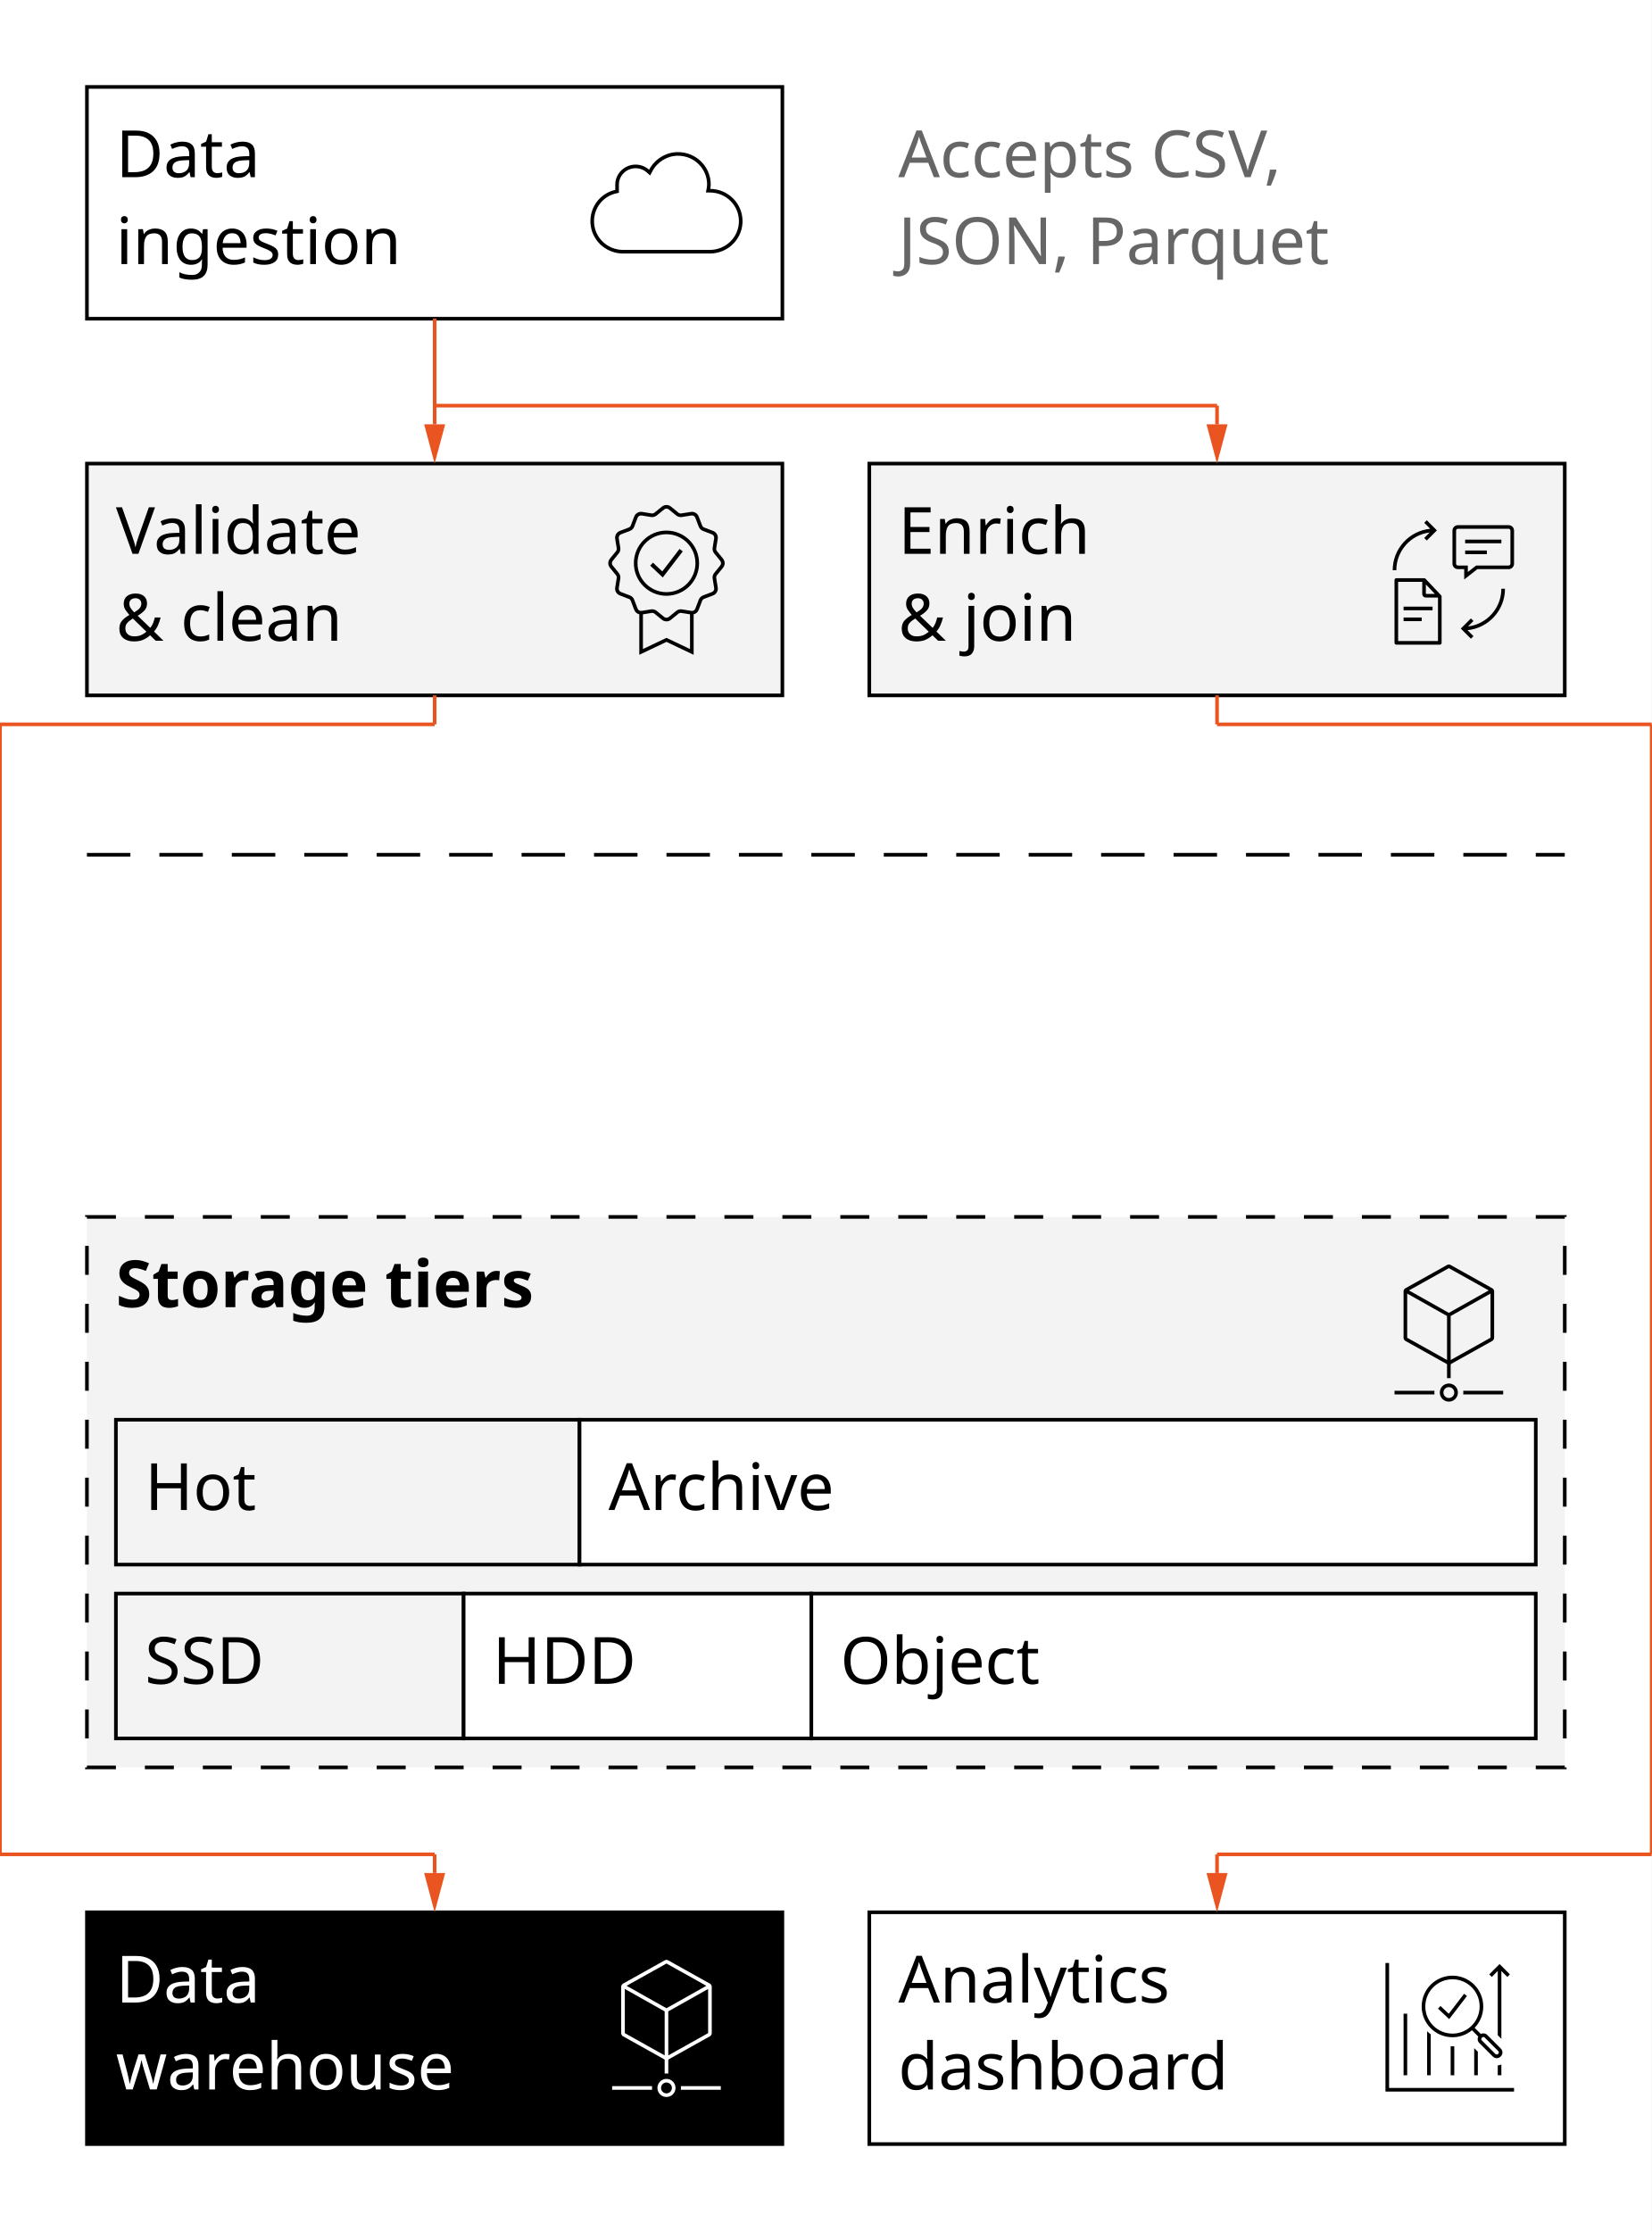
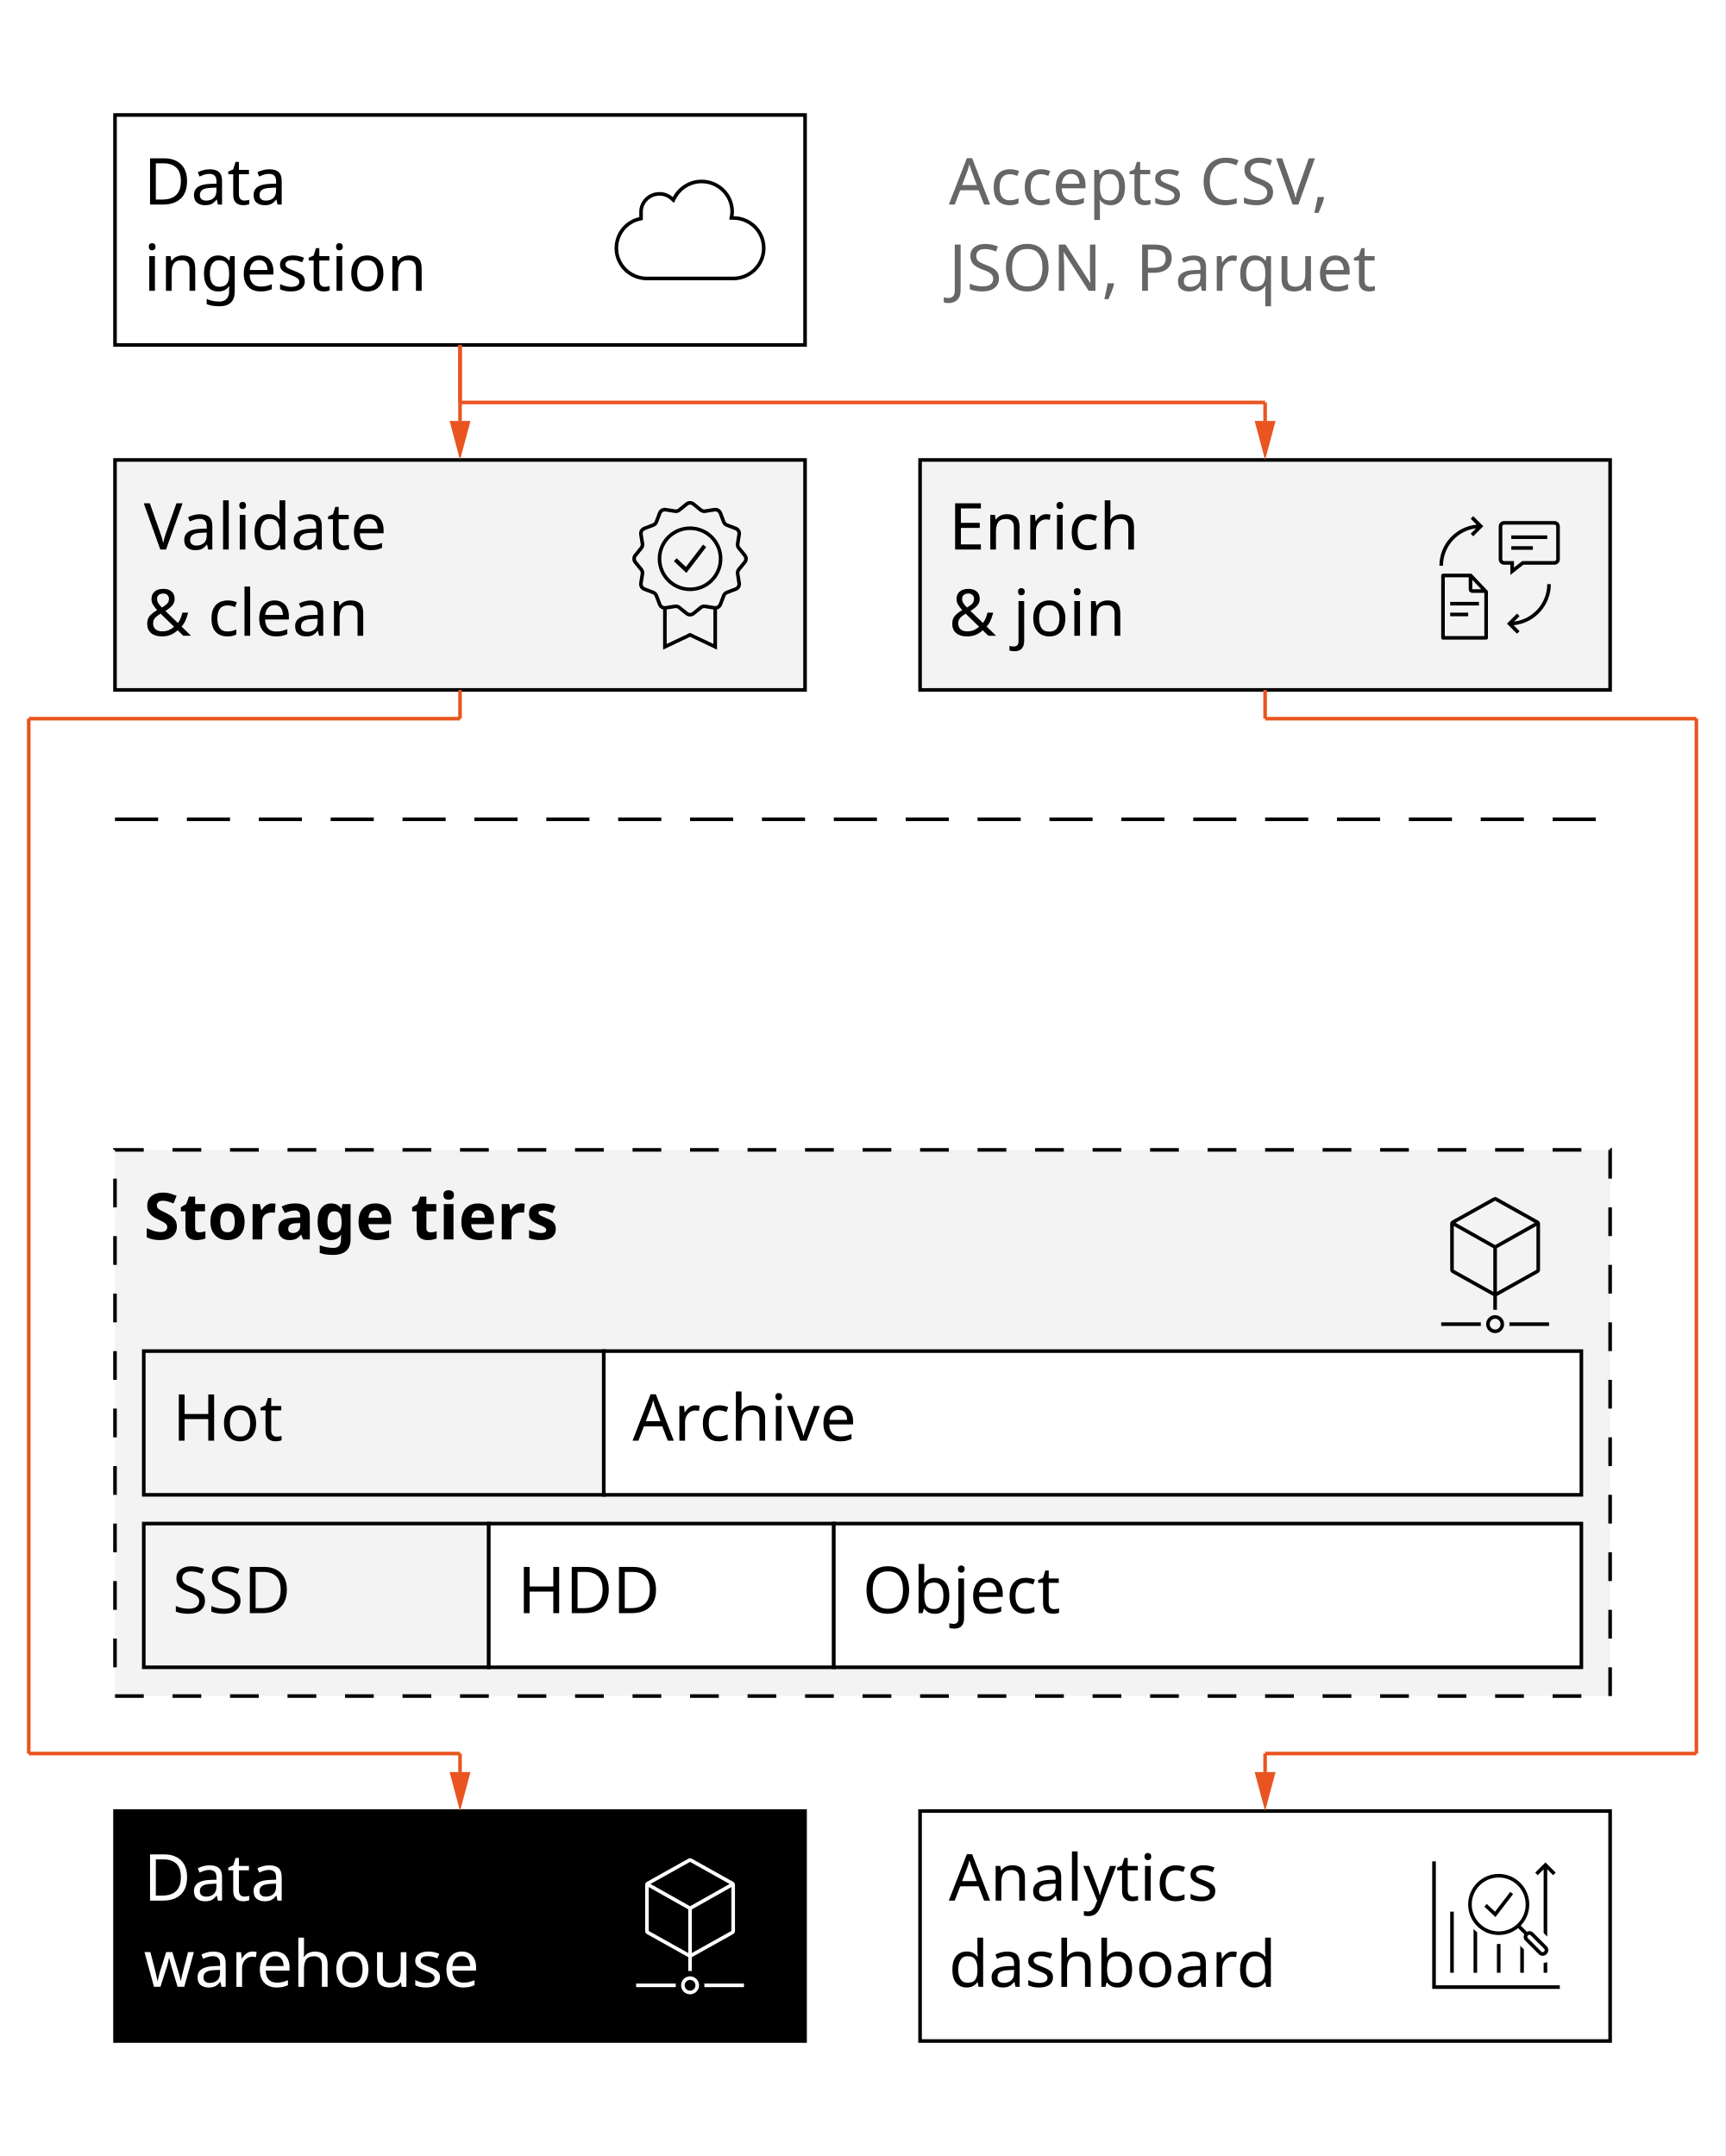
- <svg xmlns="http://www.w3.org/2000/svg" width="456" height="616" viewBox="0 0 456 616" xml:space="preserve">
-   <rect width="456" height="616" fill="#FFFFFF" />
+ <svg xmlns="http://www.w3.org/2000/svg" width="480" height="600" viewBox="0 0 480 600" xml:space="preserve">
+   <rect width="480" height="600" fill="#FFFFFF" />
  <g data-component-id="ingest">
-     <rect x="24" y="24" width="192" height="64" fill="#FFFFFF" stroke="#000000" stroke-width="1" stroke-miterlimit="10" />
+     <rect x="32" y="32" width="192" height="64" fill="#FFFFFF" stroke="#000000" stroke-width="1" stroke-miterlimit="10" />
    <text font-family="Ubuntu Sans">
-       <tspan x="32" y="48.92" font-size="18" font-weight="400" fill="#000000">Data</tspan>
-       <tspan x="32" y="72.92" font-size="18" font-weight="400" fill="#000000">ingestion</tspan>
+       <tspan x="40" y="56.92" font-size="18" font-weight="400" fill="#000000">Data</tspan>
+       <tspan x="40" y="80.92" font-size="18" font-weight="400" fill="#000000">ingestion</tspan>
    </text>
-     <g class="dg-icon" transform="translate(160 32)">
+     <g class="dg-icon" transform="translate(168 40)">
      <path fill-rule="evenodd" clip-rule="evenodd" d="M27.186 10C32.196 10 36.217 14 36.217 18.923L36.211 19.143C36.187 19.652 36.094 20.147 36.093 20.154C41.041 20.216 45 24.154 45 29.077L44.988 29.536C44.748 34.246 40.822 38 35.969 38H12.031L11.565 37.988C6.928 37.757 3.245 34.094 3.012 29.536L3 29.077C3 24.954 5.784 21.352 9.866 20.429V18.984C9.866 15.908 12.402 13.446 15.495 13.446L15.749 13.452C17.017 13.51 18.22 13.996 19.206 14.861C20.753 11.908 23.845 10 27.186 10ZM27.186 11C24.224 11 21.469 12.695 20.092 15.325L19.502 16.452L18.547 15.613C17.674 14.847 16.608 14.446 15.495 14.446C12.935 14.446 10.866 16.479 10.866 18.984V21.227L10.087 21.403C6.472 22.221 4 25.409 4 29.077C4 33.438 7.564 37 12.031 37H35.969C40.436 37 44 33.438 44 29.077C44 24.713 40.493 21.208 36.08 21.153L34.888 21.139L35.11 19.967V19.965C35.111 19.962 35.112 19.956 35.113 19.948C35.116 19.933 35.121 19.91 35.126 19.88C35.136 19.819 35.149 19.73 35.163 19.626C35.191 19.411 35.217 19.151 35.217 18.923C35.217 14.562 31.653 11 27.186 11Z" fill="#000000" />
    </g>
  </g>
  <g data-component-id="ingest_note">
-     <rect x="240" y="24" width="192" height="64" fill="#FFFFFF" stroke="none" stroke-width="1" stroke-miterlimit="10" />
+     <rect x="256" y="32" width="192" height="64" fill="#FFFFFF" stroke="none" stroke-width="1" stroke-miterlimit="10" />
    <text font-family="Ubuntu Sans">
-       <tspan x="248" y="48.92" font-size="18" font-weight="400" fill="#666666">Accepts CSV,</tspan>
-       <tspan x="248" y="72.92" font-size="18" font-weight="400" fill="#666666">JSON, Parquet</tspan>
+       <tspan x="264" y="56.92" font-size="18" font-weight="400" fill="#666666">Accepts CSV,</tspan>
+       <tspan x="264" y="80.92" font-size="18" font-weight="400" fill="#666666">JSON, Parquet</tspan>
    </text>
  </g>
  <g data-component-id="validate">
-     <rect x="24" y="128" width="192" height="64" fill="#F3F3F3" stroke="#000000" stroke-width="1" stroke-miterlimit="10" />
+     <rect x="32" y="128" width="192" height="64" fill="#F3F3F3" stroke="#000000" stroke-width="1" stroke-miterlimit="10" />
    <text font-family="Ubuntu Sans">
-       <tspan x="32" y="152.92" font-size="18" font-weight="400" fill="#000000">Validate</tspan>
-       <tspan x="32" y="176.92" font-size="18" font-weight="400" fill="#000000">&amp; clean</tspan>
+       <tspan x="40" y="152.92" font-size="18" font-weight="400" fill="#000000">Validate</tspan>
+       <tspan x="40" y="176.92" font-size="18" font-weight="400" fill="#000000">&amp; clean</tspan>
    </text>
-     <g class="dg-icon" transform="translate(160 136)">
+     <g class="dg-icon" transform="translate(168 136)">
      <path fill-rule="evenodd" clip-rule="evenodd" d="M22.738 3.882C23.473 3.284 24.527 3.284 25.262 3.882L27.314 5.552C27.535 5.731 27.822 5.808 28.104 5.763L30.716 5.344C31.651 5.193 32.565 5.72 32.902 6.605L33.845 9.077C33.946 9.343 34.157 9.554 34.423 9.655L36.895 10.598C37.78 10.935 38.307 11.849 38.156 12.784L37.737 15.396C37.692 15.678 37.769 15.965 37.948 16.186L39.618 18.238C40.216 18.973 40.216 20.027 39.618 20.762L37.948 22.814C37.769 23.035 37.692 23.322 37.737 23.604L38.156 26.216C38.307 27.151 37.78 28.065 36.895 28.402L34.423 29.345C34.157 29.446 33.946 29.657 33.845 29.923L32.902 32.395C32.661 33.027 32.126 33.473 31.5 33.624V44.791L24 41.225L16.5 44.791V33.624C15.874 33.473 15.339 33.027 15.098 32.395L14.155 29.923C14.054 29.657 13.843 29.446 13.577 29.345L11.105 28.402C10.22 28.065 9.693 27.151 9.844 26.216L10.263 23.604C10.308 23.322 10.231 23.035 10.052 22.814L8.382 20.762C7.784 20.027 7.784 18.973 8.382 18.238L10.052 16.186C10.231 15.965 10.308 15.678 10.263 15.396L9.844 12.784C9.693 11.848 10.22 10.935 11.105 10.598L13.577 9.655C13.843 9.554 14.054 9.343 14.155 9.077L15.098 6.605C15.435 5.72 16.349 5.193 17.284 5.344L19.896 5.763C20.178 5.808 20.465 5.731 20.686 5.552L22.738 3.882ZM19.896 33.237L17.5 33.621V43.208L23.785 40.22L24 40.117L24.215 40.22L30.5 43.208V33.621L28.104 33.237C27.822 33.192 27.535 33.269 27.314 33.448L25.262 35.118C24.527 35.716 23.473 35.716 22.738 35.118L20.686 33.448C20.465 33.269 20.178 33.192 19.896 33.237ZM24.631 4.658C24.263 4.359 23.737 4.359 23.369 4.658L21.316 6.327C20.874 6.687 20.3 6.841 19.737 6.751L17.125 6.331C16.657 6.256 16.201 6.519 16.032 6.962L15.09 9.434C14.887 9.966 14.466 10.387 13.934 10.59L11.462 11.532C11.019 11.701 10.756 12.157 10.831 12.625L11.251 15.237C11.341 15.8 11.187 16.374 10.827 16.816L9.158 18.869C8.859 19.237 8.859 19.763 9.158 20.131L10.827 22.184C11.187 22.626 11.341 23.2 11.251 23.763L10.831 26.375C10.756 26.843 11.019 27.299 11.462 27.468L13.934 28.41C14.466 28.613 14.887 29.034 15.09 29.566L16.032 32.038C16.201 32.481 16.657 32.744 17.125 32.669L19.737 32.249C20.3 32.159 20.874 32.313 21.316 32.673L23.369 34.342C23.737 34.641 24.263 34.641 24.631 34.342L26.684 32.673C27.126 32.313 27.7 32.159 28.263 32.249L30.875 32.669C31.343 32.744 31.799 32.481 31.968 32.038L32.91 29.566C33.113 29.034 33.534 28.613 34.066 28.41L36.538 27.468C36.981 27.299 37.244 26.843 37.169 26.375L36.749 23.763C36.659 23.2 36.813 22.626 37.173 22.184L38.842 20.131C39.141 19.763 39.141 19.237 38.842 18.869L37.173 16.816C36.813 16.374 36.659 15.8 36.749 15.237L37.169 12.625C37.244 12.157 36.981 11.701 36.538 11.532L34.066 10.59C33.534 10.387 33.113 9.966 32.91 9.434L31.968 6.962C31.799 6.519 31.343 6.256 30.875 6.331L28.263 6.751C27.7 6.841 27.126 6.687 26.684 6.327L24.631 4.658Z" fill="#000000" />
      <path d="M28.5 16.248L22.977 23.439L22.525 23.013L19.501 20.171L20.27 19.351L22.842 21.768L27.607 15.562L28.5 16.248Z" fill="#000000" />
      <path fill-rule="evenodd" clip-rule="evenodd" d="M24 10.5C28.971 10.5 33 14.529 33 19.5C33 24.471 28.971 28.5 24 28.5C19.029 28.5 15 24.471 15 19.5C15 14.529 19.029 10.5 24 10.5ZM24 11.5C19.582 11.5 16 15.082 16 19.5C16 23.918 19.582 27.5 24 27.5C28.418 27.5 32 23.918 32 19.5C32 15.082 28.418 11.5 24 11.5Z" fill="#000000" />
    </g>
  </g>
  <g data-component-id="enrich">
-     <rect x="240" y="128" width="192" height="64" fill="#F3F3F3" stroke="#000000" stroke-width="1" stroke-miterlimit="10" />
+     <rect x="256" y="128" width="192" height="64" fill="#F3F3F3" stroke="#000000" stroke-width="1" stroke-miterlimit="10" />
    <text font-family="Ubuntu Sans">
-       <tspan x="248" y="152.92" font-size="18" font-weight="400" fill="#000000">Enrich</tspan>
-       <tspan x="248" y="176.92" font-size="18" font-weight="400" fill="#000000">&amp; join</tspan>
+       <tspan x="264" y="152.92" font-size="18" font-weight="400" fill="#000000">Enrich</tspan>
+       <tspan x="264" y="176.92" font-size="18" font-weight="400" fill="#000000">&amp; join</tspan>
    </text>
-     <g class="dg-icon" transform="translate(376 136)">
+     <g class="dg-icon" transform="translate(392 136)">
      <path d="M39.5 26.556C39.5 32.519 34.961 37.421 29.149 37.998L30.798 39.647L30.091 40.353L27.293 37.556L30.091 34.758L30.798 35.465L29.288 36.974C34.479 36.338 38.5 31.918 38.5 26.556H39.5Z" fill="#000000" />
      <path d="M20.707 10.444L17.909 13.242L17.202 12.535L18.711 11.025C13.52 11.661 9.5 16.082 9.5 21.444H8.5C8.5 15.481 13.039 10.578 18.85 10.001L17.202 8.354L17.909 7.646L20.707 10.444Z" fill="#000000" />
      <path d="M34.5 17H28.5V16H34.5V17Z" fill="#000000" />
      <path d="M38.5 14H28.5V13H38.5V14Z" fill="#000000" />
      <path fill-rule="evenodd" clip-rule="evenodd" d="M40.5 9C41.328 9 42 9.672 42 10.5V19.645C42 20.422 41.41 21.061 40.653 21.138L40.5 21.145H31.881L28.238 24V21.145H26.5L26.347 21.138C25.59 21.061 25 20.422 25 19.645V10.5C25 9.672 25.672 9 26.5 9H40.5ZM26.5 10C26.224 10 26 10.224 26 10.5V19.645C26 19.922 26.224 20.145 26.5 20.145H29.238V21.945L31.536 20.145H40.5C40.776 20.145 41 19.922 41 19.645V10.5C41 10.258 40.829 10.056 40.601 10.01L40.5 10H26.5Z" fill="#000000" />
      <path d="M16.5 35.5H11.5V34.5H16.5V35.5Z" fill="#000000" />
      <path d="M19.5 32.5H11.5V31.5H19.5V32.5Z" fill="#000000" />
      <path fill-rule="evenodd" clip-rule="evenodd" d="M17.196 23.648C17.334 23.648 17.465 23.704 17.56 23.804L21.863 28.356C21.951 28.449 22 28.573 22 28.7V41.5C22 41.776 21.776 42 21.5 42H9.5C9.224 42 9 41.776 9 41.5V24.148C9 23.906 9.171 23.704 9.399 23.657L9.5 23.648H17.196ZM10 41H21V28.99H17.657C17.105 28.99 16.657 28.542 16.657 27.99V24.648H10V41ZM17.657 27.99H20.142L17.657 25.362V27.99Z" fill="#000000" />
    </g>
  </g>
  <g data-component-id="_auto_1">
-     <line class="dg-separator" x1="24" y1="236.0" x2="432" y2="236.0" fill="none" stroke="#000000" stroke-width="1" stroke-miterlimit="10" stroke-dasharray="12 8" />
+     <line class="dg-separator" x1="32" y1="228.0" x2="448" y2="228.0" fill="none" stroke="#000000" stroke-width="1" stroke-miterlimit="10" stroke-dasharray="12 8" />
  </g>
  <g data-component-id="storage">
-     <rect x="24" y="336" width="408" height="152" fill="#F3F3F3" stroke="#000000" stroke-width="1" stroke-miterlimit="10" stroke-dasharray="8 8" />
+     <rect x="32" y="320" width="416" height="152" fill="#F3F3F3" stroke="#000000" stroke-width="1" stroke-miterlimit="10" stroke-dasharray="8 8" />
    <text font-family="Ubuntu Sans">
-       <tspan x="32" y="360.92" font-size="18" font-weight="700" fill="#000000">Storage tiers</tspan>
+       <tspan x="40" y="344.92" font-size="18" font-weight="700" fill="#000000">Storage tiers</tspan>
    </text>
  </g>
-   <rect x="32" y="392" width="128" height="40" fill="#F3F3F3" stroke="#000000" stroke-width="1" stroke-miterlimit="10" />
+   <rect x="40" y="376" width="128" height="40" fill="#F3F3F3" stroke="#000000" stroke-width="1" stroke-miterlimit="10" />
  <text font-family="Ubuntu Sans">
-     <tspan x="40" y="416.92" font-size="18" font-weight="400" fill="#000000">Hot</tspan>
+     <tspan x="48" y="400.92" font-size="18" font-weight="400" fill="#000000">Hot</tspan>
  </text>
-   <rect x="160" y="392" width="264" height="40" fill="#FFFFFF" stroke="#000000" stroke-width="1" stroke-miterlimit="10" />
+   <rect x="168" y="376" width="272" height="40" fill="#FFFFFF" stroke="#000000" stroke-width="1" stroke-miterlimit="10" />
  <text font-family="Ubuntu Sans">
-     <tspan x="168" y="416.92" font-size="18" font-weight="400" fill="#000000">Archive</tspan>
+     <tspan x="176" y="400.92" font-size="18" font-weight="400" fill="#000000">Archive</tspan>
  </text>
-   <rect x="32" y="440" width="96" height="40" fill="#F3F3F3" stroke="#000000" stroke-width="1" stroke-miterlimit="10" />
+   <rect x="40" y="424" width="96" height="40" fill="#F3F3F3" stroke="#000000" stroke-width="1" stroke-miterlimit="10" />
  <text font-family="Ubuntu Sans">
-     <tspan x="40" y="464.92" font-size="18" font-weight="400" fill="#000000">SSD</tspan>
+     <tspan x="48" y="448.92" font-size="18" font-weight="400" fill="#000000">SSD</tspan>
  </text>
-   <rect x="128" y="440" width="96" height="40" fill="#FFFFFF" stroke="#000000" stroke-width="1" stroke-miterlimit="10" />
+   <rect x="136" y="424" width="96" height="40" fill="#FFFFFF" stroke="#000000" stroke-width="1" stroke-miterlimit="10" />
  <text font-family="Ubuntu Sans">
-     <tspan x="136" y="464.92" font-size="18" font-weight="400" fill="#000000">HDD</tspan>
+     <tspan x="144" y="448.92" font-size="18" font-weight="400" fill="#000000">HDD</tspan>
  </text>
-   <rect x="224" y="440" width="200" height="40" fill="#FFFFFF" stroke="#000000" stroke-width="1" stroke-miterlimit="10" />
+   <rect x="232" y="424" width="208" height="40" fill="#FFFFFF" stroke="#000000" stroke-width="1" stroke-miterlimit="10" />
  <text font-family="Ubuntu Sans">
-     <tspan x="232" y="464.92" font-size="18" font-weight="400" fill="#000000">Object</tspan>
+     <tspan x="240" y="448.92" font-size="18" font-weight="400" fill="#000000">Object</tspan>
  </text>
  <g data-component-id="storage">
-     <g class="dg-icon" transform="translate(376 344)">
+     <g class="dg-icon" transform="translate(392 328)">
      <path fill-rule="evenodd" clip-rule="evenodd" d="M35.988 11.699C36.304 11.876 36.5 12.21 36.5 12.572V25.369C36.5 25.732 36.304 26.066 35.988 26.242L24 32.941L12.012 26.242C11.696 26.066 11.5 25.732 11.5 25.369V12.572C11.5 12.21 11.696 11.876 12.012 11.699L23.512 5.273C23.815 5.103 24.185 5.103 24.488 5.273L35.988 11.699ZM12.5 25.368L23.5 31.515V19.361L12.5 13.166V25.368ZM24.5 19.361V31.515L35.5 25.368V13.167L24.5 19.361ZM12.992 12.297L24 18.494L35.007 12.297L24 6.146L12.992 12.297Z" fill="#000000" />
      <path d="M20.032 40C20.012 40.164 20 40.331 20 40.5C20 40.669 20.012 40.836 20.032 41H9V40H20.032Z" fill="#000000" />
      <path d="M39 40V41H27.968C27.988 40.836 28 40.669 28 40.5C28 40.331 27.988 40.164 27.968 40H39Z" fill="#000000" />
      <path d="M24.5 36.531C24.336 36.511 24.169 36.5 24 36.5C23.831 36.5 23.664 36.511 23.5 36.531V32H24.5V36.531Z" fill="#000000" />
      <path fill-rule="evenodd" clip-rule="evenodd" d="M24 38C25.381 38 26.5 39.119 26.5 40.5C26.5 41.881 25.381 43 24 43C22.619 43 21.5 41.881 21.5 40.5C21.5 39.119 22.619 38 24 38ZM24 39C23.172 39 22.5 39.672 22.5 40.5C22.5 41.328 23.172 42 24 42C24.828 42 25.5 41.328 25.5 40.5C25.5 39.672 24.828 39 24 39Z" fill="#000000" />
    </g>
  </g>
  <g data-component-id="warehouse">
-     <rect x="24" y="528" width="192" height="64" fill="#000000" stroke="#000000" stroke-width="1" stroke-miterlimit="10" />
+     <rect x="32" y="504" width="192" height="64" fill="#000000" stroke="#000000" stroke-width="1" stroke-miterlimit="10" />
    <text font-family="Ubuntu Sans">
-       <tspan x="32" y="552.92" font-size="18" font-weight="400" fill="#FFFFFF">Data</tspan>
-       <tspan x="32" y="576.92" font-size="18" font-weight="400" fill="#FFFFFF">warehouse</tspan>
+       <tspan x="40" y="528.92" font-size="18" font-weight="400" fill="#FFFFFF">Data</tspan>
+       <tspan x="40" y="552.92" font-size="18" font-weight="400" fill="#FFFFFF">warehouse</tspan>
    </text>
-     <g class="dg-icon" transform="translate(160 536)">
+     <g class="dg-icon" transform="translate(168 512)">
      <path fill-rule="evenodd" clip-rule="evenodd" d="M35.988 11.699C36.304 11.876 36.5 12.21 36.5 12.572V25.369C36.5 25.732 36.304 26.066 35.988 26.242L24 32.941L12.012 26.242C11.696 26.066 11.5 25.732 11.5 25.369V12.572C11.5 12.21 11.696 11.876 12.012 11.699L23.512 5.273C23.815 5.103 24.185 5.103 24.488 5.273L35.988 11.699ZM12.5 25.368L23.5 31.515V19.361L12.5 13.166V25.368ZM24.5 19.361V31.515L35.5 25.368V13.167L24.5 19.361ZM12.992 12.297L24 18.494L35.007 12.297L24 6.146L12.992 12.297Z" fill="#FFFFFF" />
      <path d="M20.032 40C20.012 40.164 20 40.331 20 40.5C20 40.669 20.012 40.836 20.032 41H9V40H20.032Z" fill="#FFFFFF" />
      <path d="M39 40V41H27.968C27.988 40.836 28 40.669 28 40.5C28 40.331 27.988 40.164 27.968 40H39Z" fill="#FFFFFF" />
      <path d="M24.5 36.531C24.336 36.511 24.169 36.5 24 36.5C23.831 36.5 23.664 36.511 23.5 36.531V32H24.5V36.531Z" fill="#FFFFFF" />
      <path fill-rule="evenodd" clip-rule="evenodd" d="M24 38C25.381 38 26.5 39.119 26.5 40.5C26.5 41.881 25.381 43 24 43C22.619 43 21.5 41.881 21.5 40.5C21.5 39.119 22.619 38 24 38ZM24 39C23.172 39 22.5 39.672 22.5 40.5C22.5 41.328 23.172 42 24 42C24.828 42 25.5 41.328 25.5 40.5C25.5 39.672 24.828 39 24 39Z" fill="#FFFFFF" />
    </g>
  </g>
  <g data-component-id="dashboard">
-     <rect x="240" y="528" width="192" height="64" fill="#FFFFFF" stroke="#000000" stroke-width="1" stroke-miterlimit="10" />
+     <rect x="256" y="504" width="192" height="64" fill="#FFFFFF" stroke="#000000" stroke-width="1" stroke-miterlimit="10" />
    <text font-family="Ubuntu Sans">
-       <tspan x="248" y="552.92" font-size="18" font-weight="400" fill="#000000">Analytics</tspan>
-       <tspan x="248" y="576.92" font-size="18" font-weight="400" fill="#000000">dashboard</tspan>
+       <tspan x="264" y="528.92" font-size="18" font-weight="400" fill="#000000">Analytics</tspan>
+       <tspan x="264" y="552.92" font-size="18" font-weight="400" fill="#000000">dashboard</tspan>
    </text>
-     <g class="dg-icon" transform="translate(376 536)">
+     <g class="dg-icon" transform="translate(392 512)">
      <path d="M7.5 40.5H42V41.5H6.5V6H7.5V40.5Z" fill="#000000" />
      <path d="M12.5 37H11.5V20H12.5V37Z" fill="#000000" />
      <path d="M18 24.841C18.313 25.156 18.648 25.449 19 25.721V37H18V24.841Z" fill="#000000" />
      <path d="M25.5 37H24.5V29H25.5V37Z" fill="#000000" />
      <path d="M32 30.512V37H31V29.512L32 30.512Z" fill="#000000" />
      <path d="M38.5 37H37.5V34.27C37.841 34.242 38.178 34.166 38.5 34.039V37Z" fill="#000000" />
      <path d="M40.853 9.146L40.147 9.854L38.5 8.207V26.946L37.5 25.946V8.207L35.853 9.854L35.147 9.146L38 6.293L40.853 9.146Z" fill="#000000" />
      <path fill-rule="evenodd" clip-rule="evenodd" d="M25 9.5C29.694 9.5 33.5 13.306 33.5 18C33.5 20.289 32.593 22.365 31.121 23.894L32.831 25.604C33.398 25.303 34.117 25.392 34.594 25.869L38.363 29.639C38.949 30.224 38.949 31.174 38.363 31.76L38.28 31.843L38.166 31.945C37.577 32.426 36.708 32.392 36.159 31.843L32.39 28.074C31.912 27.597 31.824 26.877 32.124 26.311L30.387 24.573C28.92 25.776 27.045 26.5 25 26.5C20.306 26.5 16.5 22.694 16.5 18C16.5 13.306 20.306 9.5 25 9.5ZM33.887 26.577C33.691 26.382 33.375 26.382 33.18 26.577L33.097 26.659C32.902 26.854 32.902 27.171 33.097 27.366L36.866 31.136C37.062 31.331 37.378 31.331 37.573 31.136L37.656 31.053C37.851 30.858 37.851 30.541 37.656 30.346L33.887 26.577ZM25 10.5C20.858 10.5 17.5 13.858 17.5 18C17.5 22.142 20.858 25.5 25 25.5C29.142 25.5 32.5 22.142 32.5 18C32.5 13.858 29.142 10.5 25 10.5Z" fill="#000000" />
      <path d="M29.001 15.109L24.092 21.501L21 18.596L21.686 17.867L23.972 20.015L28.208 14.5L29.001 15.109Z" fill="#000000" />
    </g>
  </g>
  <g data-component-id="_auto_2">
-     <line x1="120" y1="88" x2="120" y2="117.159" fill="none" stroke="#E95420" stroke-width="1" stroke-miterlimit="10" />
-     <polygon points="117.095,117.159 120,128 122.905,117.159" fill="#E95420" />
+     <line x1="128" y1="96" x2="128" y2="117.159" fill="none" stroke="#E95420" stroke-width="1" stroke-miterlimit="10" />
+     <polygon points="125.095,117.159 128,128 130.905,117.159" fill="#E95420" />
  </g>
  <g data-component-id="_auto_3">
-     <line x1="120" y1="88" x2="120" y2="112" fill="none" stroke="#E95420" stroke-width="1" stroke-miterlimit="10" />
-     <line x1="120" y1="112" x2="336" y2="112" fill="none" stroke="#E95420" stroke-width="1" stroke-miterlimit="10" />
-     <line x1="336" y1="112" x2="336" y2="117.159" fill="none" stroke="#E95420" stroke-width="1" stroke-miterlimit="10" />
-     <polygon points="333.095,117.159 336,128 338.905,117.159" fill="#E95420" />
+     <line x1="128" y1="96" x2="128" y2="112" fill="none" stroke="#E95420" stroke-width="1" stroke-miterlimit="10" />
+     <line x1="128" y1="112" x2="352" y2="112" fill="none" stroke="#E95420" stroke-width="1" stroke-miterlimit="10" />
+     <line x1="352" y1="112" x2="352" y2="117.159" fill="none" stroke="#E95420" stroke-width="1" stroke-miterlimit="10" />
+     <polygon points="349.095,117.159 352,128 354.905,117.159" fill="#E95420" />
  </g>
  <g data-component-id="_auto_4">
-     <line x1="120" y1="192" x2="120" y2="200" fill="none" stroke="#E95420" stroke-width="1" stroke-miterlimit="10" />
-     <line x1="120" y1="200" x2="0" y2="200" fill="none" stroke="#E95420" stroke-width="1" stroke-miterlimit="10" />
-     <line x1="0" y1="200" x2="0" y2="512" fill="none" stroke="#E95420" stroke-width="1" stroke-miterlimit="10" />
-     <line x1="0" y1="512" x2="120" y2="512" fill="none" stroke="#E95420" stroke-width="1" stroke-miterlimit="10" />
-     <line x1="120" y1="512" x2="120" y2="517.159" fill="none" stroke="#E95420" stroke-width="1" stroke-miterlimit="10" />
-     <polygon points="117.095,517.159 120,528 122.905,517.159" fill="#E95420" />
+     <line x1="128" y1="192" x2="128" y2="200" fill="none" stroke="#E95420" stroke-width="1" stroke-miterlimit="10" />
+     <line x1="128" y1="200" x2="8" y2="200" fill="none" stroke="#E95420" stroke-width="1" stroke-miterlimit="10" />
+     <line x1="8" y1="200" x2="8" y2="488" fill="none" stroke="#E95420" stroke-width="1" stroke-miterlimit="10" />
+     <line x1="8" y1="488" x2="128" y2="488" fill="none" stroke="#E95420" stroke-width="1" stroke-miterlimit="10" />
+     <line x1="128" y1="488" x2="128" y2="493.159" fill="none" stroke="#E95420" stroke-width="1" stroke-miterlimit="10" />
+     <polygon points="125.095,493.159 128,504 130.905,493.159" fill="#E95420" />
  </g>
  <g data-component-id="_auto_5">
-     <line x1="336" y1="192" x2="336" y2="200" fill="none" stroke="#E95420" stroke-width="1" stroke-miterlimit="10" />
-     <line x1="336" y1="200" x2="456" y2="200" fill="none" stroke="#E95420" stroke-width="1" stroke-miterlimit="10" />
-     <line x1="456" y1="200" x2="456" y2="512" fill="none" stroke="#E95420" stroke-width="1" stroke-miterlimit="10" />
-     <line x1="456" y1="512" x2="336" y2="512" fill="none" stroke="#E95420" stroke-width="1" stroke-miterlimit="10" />
-     <line x1="336" y1="512" x2="336" y2="517.159" fill="none" stroke="#E95420" stroke-width="1" stroke-miterlimit="10" />
-     <polygon points="333.095,517.159 336,528 338.905,517.159" fill="#E95420" />
+     <line x1="352" y1="192" x2="352" y2="200" fill="none" stroke="#E95420" stroke-width="1" stroke-miterlimit="10" />
+     <line x1="352" y1="200" x2="472" y2="200" fill="none" stroke="#E95420" stroke-width="1" stroke-miterlimit="10" />
+     <line x1="472" y1="200" x2="472" y2="488" fill="none" stroke="#E95420" stroke-width="1" stroke-miterlimit="10" />
+     <line x1="472" y1="488" x2="352" y2="488" fill="none" stroke="#E95420" stroke-width="1" stroke-miterlimit="10" />
+     <line x1="352" y1="488" x2="352" y2="493.159" fill="none" stroke="#E95420" stroke-width="1" stroke-miterlimit="10" />
+     <polygon points="349.095,493.159 352,504 354.905,493.159" fill="#E95420" />
  </g>
</svg>
